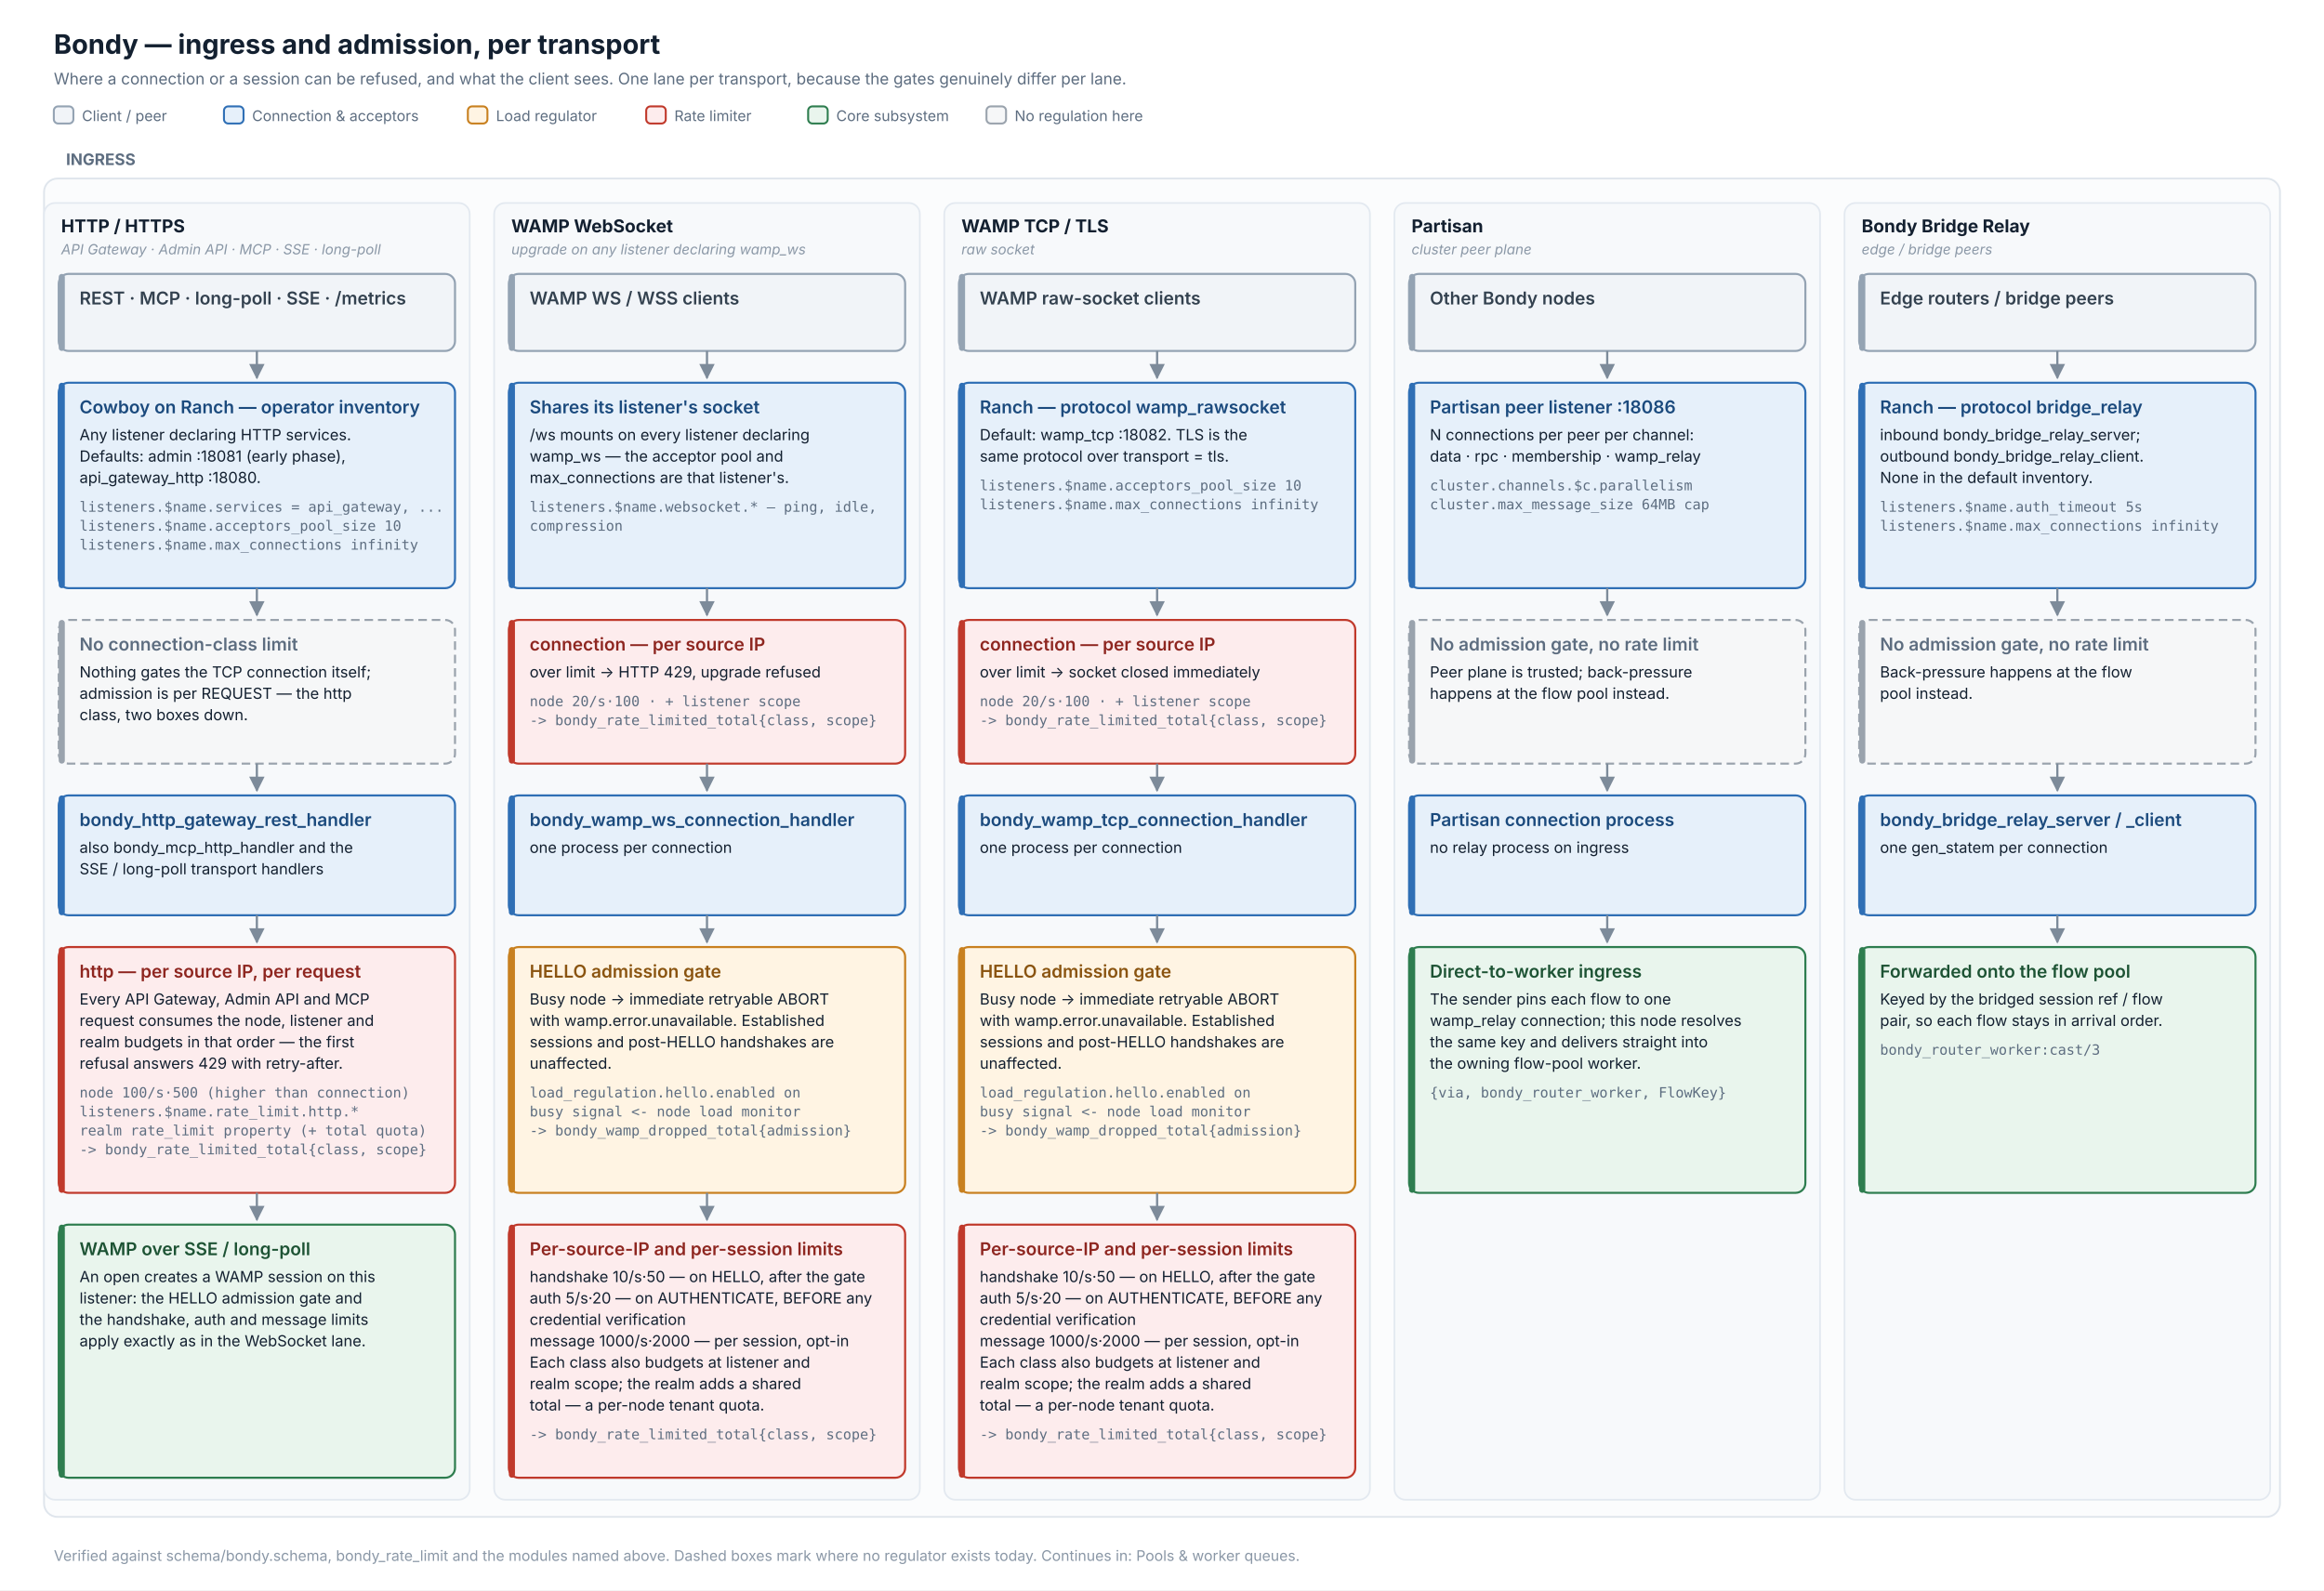
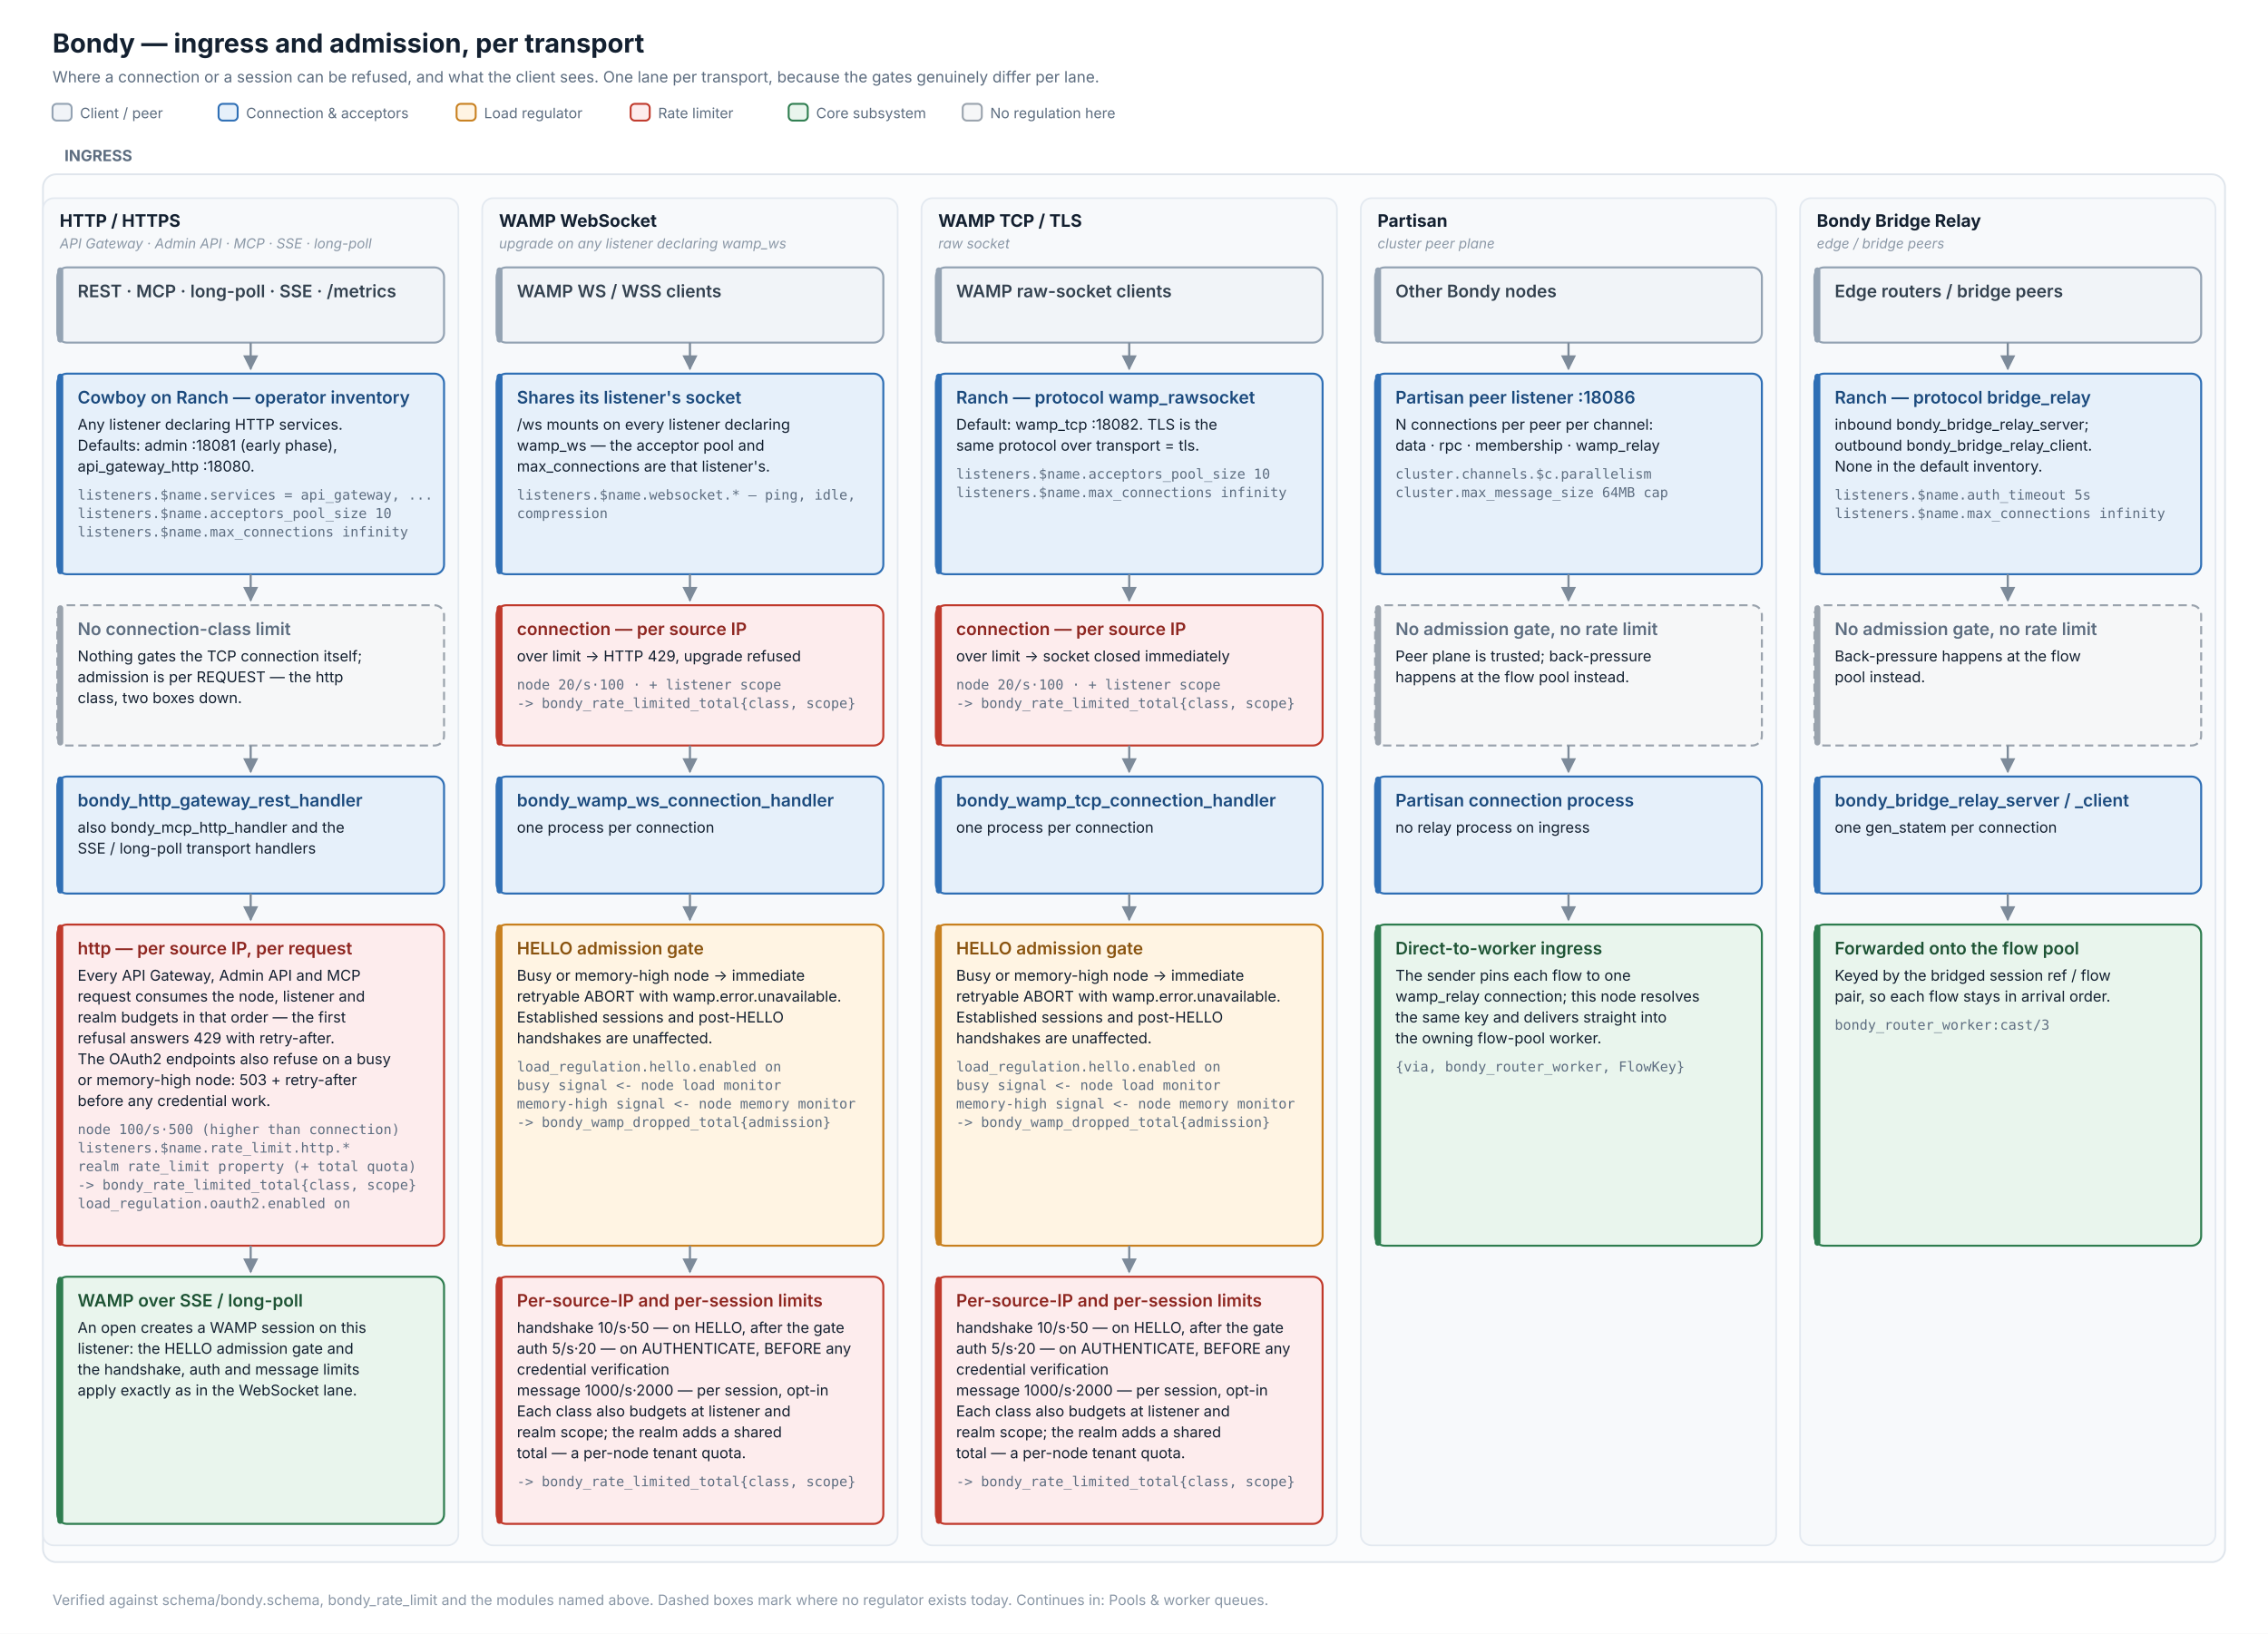
- <svg xmlns="http://www.w3.org/2000/svg" width="1900" height="1300.5" viewBox="0 0 1900 1300.5" font-family="Inter, 'Helvetica Neue', Helvetica, Arial, sans-serif">
+ <svg xmlns="http://www.w3.org/2000/svg" width="1900" height="1368.5" viewBox="0 0 1900 1368.5" font-family="Inter, 'Helvetica Neue', Helvetica, Arial, sans-serif">
  <defs>
    <marker id="arw" viewBox="0 0 10 10" refX="9" refY="5" markerWidth="7" markerHeight="7" orient="auto-start-reverse">
      <path d="M 0 0 L 10 5 L 0 10 z" fill="#7d8b9a" />
    </marker>
  </defs>
-   <rect width="1900" height="1300.5" fill="#ffffff" />
+   <rect width="1900" height="1368.5" fill="#ffffff" />
  <text x="44" y="44" font-family="Inter, 'Helvetica Neue', Helvetica, Arial, sans-serif" font-size="22" font-weight="700" fill="#132030" text-anchor="start">Bondy — ingress and admission, per transport</text>
  <text x="44" y="69" font-family="Inter, 'Helvetica Neue', Helvetica, Arial, sans-serif" font-size="13" font-weight="400" fill="#5d6d80" text-anchor="start">Where a connection or a session can be refused, and what the client sees. One lane per transport, because the gates genuinely differ per lane.</text>
  <rect x="44" y="87" width="16" height="14" rx="3.5" fill="#f1f4f8" stroke="#94a3b3" stroke-width="1.6" />
  <text x="67" y="99" font-family="Inter, 'Helvetica Neue', Helvetica, Arial, sans-serif" font-size="12" font-weight="400" fill="#5d6d80" text-anchor="start">Client / peer</text>
  <rect x="183.1" y="87" width="16" height="14" rx="3.5" fill="#e6f0fa" stroke="#2f6fb5" stroke-width="1.6" />
  <text x="206.1" y="99" font-family="Inter, 'Helvetica Neue', Helvetica, Arial, sans-serif" font-size="12" font-weight="400" fill="#5d6d80" text-anchor="start">Connection &amp; acceptors</text>
  <rect x="382.5" y="87" width="16" height="14" rx="3.5" fill="#fff4e3" stroke="#c8801f" stroke-width="1.6" />
  <text x="405.5" y="99" font-family="Inter, 'Helvetica Neue', Helvetica, Arial, sans-serif" font-size="12" font-weight="400" fill="#5d6d80" text-anchor="start">Load regulator</text>
  <rect x="528.3" y="87" width="16" height="14" rx="3.5" fill="#fdeced" stroke="#c0392b" stroke-width="1.6" />
  <text x="551.3" y="99" font-family="Inter, 'Helvetica Neue', Helvetica, Arial, sans-serif" font-size="12" font-weight="400" fill="#5d6d80" text-anchor="start">Rate limiter</text>
  <rect x="660.7" y="87" width="16" height="14" rx="3.5" fill="#e9f5ed" stroke="#2e7d4f" stroke-width="1.6" />
  <text x="683.7" y="99" font-family="Inter, 'Helvetica Neue', Helvetica, Arial, sans-serif" font-size="12" font-weight="400" fill="#5d6d80" text-anchor="start">Core subsystem</text>
  <rect x="806.5" y="87" width="16" height="14" rx="3.5" fill="#f6f7f8" stroke="#9aa3ad" stroke-width="1.6" />
  <text x="829.5" y="99" font-family="Inter, 'Helvetica Neue', Helvetica, Arial, sans-serif" font-size="12" font-weight="400" fill="#5d6d80" text-anchor="start">No regulation here</text>
-   <rect x="36" y="146" width="1828" height="1094.5" rx="11" fill="#fbfcfd" stroke="#dfe5ec" stroke-width="1.5" />
+   <rect x="36" y="146" width="1828" height="1162.5" rx="11" fill="#fbfcfd" stroke="#dfe5ec" stroke-width="1.5" />
  <text x="54" y="135" font-family="Inter, 'Helvetica Neue', Helvetica, Arial, sans-serif" font-size="13" font-weight="700" fill="#5d6d80" text-anchor="start">INGRESS</text>
-   <rect x="36" y="166" width="348" height="1060.5" rx="9" fill="#f7f9fb" stroke="#e3e9f0" stroke-width="1.4" />
+   <rect x="36" y="166" width="348" height="1128.5" rx="9" fill="#f7f9fb" stroke="#e3e9f0" stroke-width="1.4" />
  <text x="50" y="190" font-family="Inter, 'Helvetica Neue', Helvetica, Arial, sans-serif" font-size="14.5" font-weight="700" fill="#132030" text-anchor="start">HTTP / HTTPS</text>
  <text x="50" y="208" font-family="Inter, 'Helvetica Neue', Helvetica, Arial, sans-serif" font-size="11.5" font-weight="400" fill="#8a97a6" text-anchor="start" font-style="italic">API Gateway · Admin API · MCP · SSE · long-poll</text>
-   <rect x="404" y="166" width="348" height="1060.5" rx="9" fill="#f7f9fb" stroke="#e3e9f0" stroke-width="1.4" />
+   <rect x="404" y="166" width="348" height="1128.5" rx="9" fill="#f7f9fb" stroke="#e3e9f0" stroke-width="1.4" />
  <text x="418" y="190" font-family="Inter, 'Helvetica Neue', Helvetica, Arial, sans-serif" font-size="14.5" font-weight="700" fill="#132030" text-anchor="start">WAMP WebSocket</text>
  <text x="418" y="208" font-family="Inter, 'Helvetica Neue', Helvetica, Arial, sans-serif" font-size="11.5" font-weight="400" fill="#8a97a6" text-anchor="start" font-style="italic">upgrade on any listener declaring wamp_ws</text>
-   <rect x="772" y="166" width="348" height="1060.5" rx="9" fill="#f7f9fb" stroke="#e3e9f0" stroke-width="1.4" />
+   <rect x="772" y="166" width="348" height="1128.5" rx="9" fill="#f7f9fb" stroke="#e3e9f0" stroke-width="1.4" />
  <text x="786" y="190" font-family="Inter, 'Helvetica Neue', Helvetica, Arial, sans-serif" font-size="14.5" font-weight="700" fill="#132030" text-anchor="start">WAMP TCP / TLS</text>
  <text x="786" y="208" font-family="Inter, 'Helvetica Neue', Helvetica, Arial, sans-serif" font-size="11.5" font-weight="400" fill="#8a97a6" text-anchor="start" font-style="italic">raw socket</text>
-   <rect x="1140" y="166" width="348" height="1060.5" rx="9" fill="#f7f9fb" stroke="#e3e9f0" stroke-width="1.4" />
+   <rect x="1140" y="166" width="348" height="1128.5" rx="9" fill="#f7f9fb" stroke="#e3e9f0" stroke-width="1.4" />
  <text x="1154" y="190" font-family="Inter, 'Helvetica Neue', Helvetica, Arial, sans-serif" font-size="14.5" font-weight="700" fill="#132030" text-anchor="start">Partisan</text>
  <text x="1154" y="208" font-family="Inter, 'Helvetica Neue', Helvetica, Arial, sans-serif" font-size="11.5" font-weight="400" fill="#8a97a6" text-anchor="start" font-style="italic">cluster peer plane</text>
-   <rect x="1508" y="166" width="348" height="1060.5" rx="9" fill="#f7f9fb" stroke="#e3e9f0" stroke-width="1.4" />
+   <rect x="1508" y="166" width="348" height="1128.5" rx="9" fill="#f7f9fb" stroke="#e3e9f0" stroke-width="1.4" />
  <text x="1522" y="190" font-family="Inter, 'Helvetica Neue', Helvetica, Arial, sans-serif" font-size="14.5" font-weight="700" fill="#132030" text-anchor="start">Bondy Bridge Relay</text>
  <text x="1522" y="208" font-family="Inter, 'Helvetica Neue', Helvetica, Arial, sans-serif" font-size="11.5" font-weight="400" fill="#8a97a6" text-anchor="start" font-style="italic">edge / bridge peers</text>
  <rect x="48" y="224" width="324" height="63" rx="8" fill="#f1f4f8" stroke="#94a3b3" stroke-width="1.7" />
  <rect x="48" y="224" width="5" height="63" rx="2.5" fill="#94a3b3" />
  <text x="65" y="249" font-family="Inter, 'Helvetica Neue', Helvetica, Arial, sans-serif" font-size="14.5" font-weight="600" fill="#33414f">REST · MCP · long-poll · SSE · /metrics</text>
  <rect x="416" y="224" width="324" height="63" rx="8" fill="#f1f4f8" stroke="#94a3b3" stroke-width="1.7" />
  <rect x="416" y="224" width="5" height="63" rx="2.5" fill="#94a3b3" />
  <text x="433" y="249" font-family="Inter, 'Helvetica Neue', Helvetica, Arial, sans-serif" font-size="14.5" font-weight="600" fill="#33414f">WAMP WS / WSS clients</text>
  <rect x="784" y="224" width="324" height="63" rx="8" fill="#f1f4f8" stroke="#94a3b3" stroke-width="1.7" />
  <rect x="784" y="224" width="5" height="63" rx="2.5" fill="#94a3b3" />
  <text x="801" y="249" font-family="Inter, 'Helvetica Neue', Helvetica, Arial, sans-serif" font-size="14.5" font-weight="600" fill="#33414f">WAMP raw-socket clients</text>
  <rect x="1152" y="224" width="324" height="63" rx="8" fill="#f1f4f8" stroke="#94a3b3" stroke-width="1.7" />
  <rect x="1152" y="224" width="5" height="63" rx="2.5" fill="#94a3b3" />
  <text x="1169" y="249" font-family="Inter, 'Helvetica Neue', Helvetica, Arial, sans-serif" font-size="14.5" font-weight="600" fill="#33414f">Other Bondy nodes</text>
  <rect x="1520" y="224" width="324" height="63" rx="8" fill="#f1f4f8" stroke="#94a3b3" stroke-width="1.7" />
  <rect x="1520" y="224" width="5" height="63" rx="2.5" fill="#94a3b3" />
  <text x="1537" y="249" font-family="Inter, 'Helvetica Neue', Helvetica, Arial, sans-serif" font-size="14.5" font-weight="600" fill="#33414f">Edge routers / bridge peers</text>
  <rect x="48" y="313" width="324" height="168.0" rx="8" fill="#e6f0fa" stroke="#2f6fb5" stroke-width="1.7" />
  <rect x="48" y="313" width="5" height="168.0" rx="2.5" fill="#2f6fb5" />
  <text x="65" y="338" font-family="Inter, 'Helvetica Neue', Helvetica, Arial, sans-serif" font-size="14.5" font-weight="600" fill="#1b4a7d">Cowboy on Ranch — operator inventory</text>
  <text x="65" y="360" font-family="Inter, 'Helvetica Neue', Helvetica, Arial, sans-serif" font-size="12.5" fill="#132030">Any listener declaring HTTP services.</text>
  <text x="65" y="377.5" font-family="Inter, 'Helvetica Neue', Helvetica, Arial, sans-serif" font-size="12.5" fill="#132030">Defaults: admin :18081 (early phase),</text>
  <text x="65" y="395.0" font-family="Inter, 'Helvetica Neue', Helvetica, Arial, sans-serif" font-size="12.5" fill="#132030">api_gateway_http :18080.</text>
  <text x="65" y="418.5" font-family="'SF Mono', 'JetBrains Mono', Menlo, Consolas, monospace" font-size="11.5" fill="#5d6d80">listeners.$name.services = api_gateway, ...</text>
  <text x="65" y="434.0" font-family="'SF Mono', 'JetBrains Mono', Menlo, Consolas, monospace" font-size="11.5" fill="#5d6d80">listeners.$name.acceptors_pool_size 10</text>
  <text x="65" y="449.5" font-family="'SF Mono', 'JetBrains Mono', Menlo, Consolas, monospace" font-size="11.5" fill="#5d6d80">listeners.$name.max_connections infinity</text>
  <line x1="210.0" y1="287" x2="210.0" y2="309" stroke="#7d8b9a" stroke-width="1.8" marker-end="url(#arw)" />
  <rect x="416" y="313" width="324" height="168.0" rx="8" fill="#e6f0fa" stroke="#2f6fb5" stroke-width="1.7" />
  <rect x="416" y="313" width="5" height="168.0" rx="2.5" fill="#2f6fb5" />
  <text x="433" y="338" font-family="Inter, 'Helvetica Neue', Helvetica, Arial, sans-serif" font-size="14.5" font-weight="600" fill="#1b4a7d">Shares its listener's socket</text>
  <text x="433" y="360" font-family="Inter, 'Helvetica Neue', Helvetica, Arial, sans-serif" font-size="12.5" fill="#132030">/ws mounts on every listener declaring</text>
  <text x="433" y="377.5" font-family="Inter, 'Helvetica Neue', Helvetica, Arial, sans-serif" font-size="12.5" fill="#132030">wamp_ws — the acceptor pool and</text>
  <text x="433" y="395.0" font-family="Inter, 'Helvetica Neue', Helvetica, Arial, sans-serif" font-size="12.5" fill="#132030">max_connections are that listener's.</text>
  <text x="433" y="418.5" font-family="'SF Mono', 'JetBrains Mono', Menlo, Consolas, monospace" font-size="11.5" fill="#5d6d80">listeners.$name.websocket.* — ping, idle,</text>
  <text x="433" y="434.0" font-family="'SF Mono', 'JetBrains Mono', Menlo, Consolas, monospace" font-size="11.5" fill="#5d6d80">  compression</text>
  <line x1="578.0" y1="287" x2="578.0" y2="309" stroke="#7d8b9a" stroke-width="1.8" marker-end="url(#arw)" />
  <rect x="784" y="313" width="324" height="168.0" rx="8" fill="#e6f0fa" stroke="#2f6fb5" stroke-width="1.7" />
  <rect x="784" y="313" width="5" height="168.0" rx="2.5" fill="#2f6fb5" />
  <text x="801" y="338" font-family="Inter, 'Helvetica Neue', Helvetica, Arial, sans-serif" font-size="14.5" font-weight="600" fill="#1b4a7d">Ranch — protocol wamp_rawsocket</text>
  <text x="801" y="360" font-family="Inter, 'Helvetica Neue', Helvetica, Arial, sans-serif" font-size="12.5" fill="#132030">Default: wamp_tcp :18082. TLS is the</text>
  <text x="801" y="377.5" font-family="Inter, 'Helvetica Neue', Helvetica, Arial, sans-serif" font-size="12.5" fill="#132030">same protocol over transport = tls.</text>
  <text x="801" y="401.0" font-family="'SF Mono', 'JetBrains Mono', Menlo, Consolas, monospace" font-size="11.5" fill="#5d6d80">listeners.$name.acceptors_pool_size 10</text>
  <text x="801" y="416.5" font-family="'SF Mono', 'JetBrains Mono', Menlo, Consolas, monospace" font-size="11.5" fill="#5d6d80">listeners.$name.max_connections infinity</text>
  <line x1="946.0" y1="287" x2="946.0" y2="309" stroke="#7d8b9a" stroke-width="1.8" marker-end="url(#arw)" />
  <rect x="1152" y="313" width="324" height="168.0" rx="8" fill="#e6f0fa" stroke="#2f6fb5" stroke-width="1.7" />
  <rect x="1152" y="313" width="5" height="168.0" rx="2.5" fill="#2f6fb5" />
  <text x="1169" y="338" font-family="Inter, 'Helvetica Neue', Helvetica, Arial, sans-serif" font-size="14.5" font-weight="600" fill="#1b4a7d">Partisan peer listener :18086</text>
  <text x="1169" y="360" font-family="Inter, 'Helvetica Neue', Helvetica, Arial, sans-serif" font-size="12.5" fill="#132030">N connections per peer per channel:</text>
  <text x="1169" y="377.5" font-family="Inter, 'Helvetica Neue', Helvetica, Arial, sans-serif" font-size="12.5" fill="#132030">data · rpc · membership · wamp_relay</text>
  <text x="1169" y="401.0" font-family="'SF Mono', 'JetBrains Mono', Menlo, Consolas, monospace" font-size="11.5" fill="#5d6d80">cluster.channels.$c.parallelism</text>
  <text x="1169" y="416.5" font-family="'SF Mono', 'JetBrains Mono', Menlo, Consolas, monospace" font-size="11.5" fill="#5d6d80">cluster.max_message_size 64MB cap</text>
  <line x1="1314.0" y1="287" x2="1314.0" y2="309" stroke="#7d8b9a" stroke-width="1.8" marker-end="url(#arw)" />
  <rect x="1520" y="313" width="324" height="168.0" rx="8" fill="#e6f0fa" stroke="#2f6fb5" stroke-width="1.7" />
  <rect x="1520" y="313" width="5" height="168.0" rx="2.5" fill="#2f6fb5" />
  <text x="1537" y="338" font-family="Inter, 'Helvetica Neue', Helvetica, Arial, sans-serif" font-size="14.5" font-weight="600" fill="#1b4a7d">Ranch — protocol bridge_relay</text>
  <text x="1537" y="360" font-family="Inter, 'Helvetica Neue', Helvetica, Arial, sans-serif" font-size="12.5" fill="#132030">inbound bondy_bridge_relay_server;</text>
  <text x="1537" y="377.5" font-family="Inter, 'Helvetica Neue', Helvetica, Arial, sans-serif" font-size="12.5" fill="#132030">outbound bondy_bridge_relay_client.</text>
  <text x="1537" y="395.0" font-family="Inter, 'Helvetica Neue', Helvetica, Arial, sans-serif" font-size="12.5" fill="#132030">None in the default inventory.</text>
  <text x="1537" y="418.5" font-family="'SF Mono', 'JetBrains Mono', Menlo, Consolas, monospace" font-size="11.5" fill="#5d6d80">listeners.$name.auth_timeout 5s</text>
  <text x="1537" y="434.0" font-family="'SF Mono', 'JetBrains Mono', Menlo, Consolas, monospace" font-size="11.5" fill="#5d6d80">listeners.$name.max_connections infinity</text>
  <line x1="1682.0" y1="287" x2="1682.0" y2="309" stroke="#7d8b9a" stroke-width="1.8" marker-end="url(#arw)" />
  <rect x="48" y="507.0" width="324" height="117.5" rx="8" fill="#f6f7f8" stroke="#9aa3ad" stroke-width="1.7" stroke-dasharray="7 4" />
  <rect x="48" y="507.0" width="5" height="117.5" rx="2.5" fill="#9aa3ad" />
  <text x="65" y="532.0" font-family="Inter, 'Helvetica Neue', Helvetica, Arial, sans-serif" font-size="14.5" font-weight="600" fill="#5d6d80">No connection-class limit</text>
  <text x="65" y="554.0" font-family="Inter, 'Helvetica Neue', Helvetica, Arial, sans-serif" font-size="12.5" fill="#132030">Nothing gates the TCP connection itself;</text>
  <text x="65" y="571.5" font-family="Inter, 'Helvetica Neue', Helvetica, Arial, sans-serif" font-size="12.5" fill="#132030">admission is per REQUEST — the http</text>
  <text x="65" y="589.0" font-family="Inter, 'Helvetica Neue', Helvetica, Arial, sans-serif" font-size="12.5" fill="#132030">class, two boxes down.</text>
  <line x1="210.0" y1="481.0" x2="210.0" y2="503.0" stroke="#7d8b9a" stroke-width="1.8" marker-end="url(#arw)" />
  <rect x="416" y="507.0" width="324" height="117.5" rx="8" fill="#fdeced" stroke="#c0392b" stroke-width="1.7" />
  <rect x="416" y="507.0" width="5" height="117.5" rx="2.5" fill="#c0392b" />
  <text x="433" y="532.0" font-family="Inter, 'Helvetica Neue', Helvetica, Arial, sans-serif" font-size="14.5" font-weight="600" fill="#8e2620">connection — per source IP</text>
  <text x="433" y="554.0" font-family="Inter, 'Helvetica Neue', Helvetica, Arial, sans-serif" font-size="12.5" fill="#132030">over limit → HTTP 429, upgrade refused</text>
  <text x="433" y="577.5" font-family="'SF Mono', 'JetBrains Mono', Menlo, Consolas, monospace" font-size="11.5" fill="#5d6d80">node 20/s·100 · + listener scope</text>
  <text x="433" y="593.0" font-family="'SF Mono', 'JetBrains Mono', Menlo, Consolas, monospace" font-size="11.5" fill="#5d6d80">-&gt; bondy_rate_limited_total{class, scope}</text>
  <line x1="578.0" y1="481.0" x2="578.0" y2="503.0" stroke="#7d8b9a" stroke-width="1.8" marker-end="url(#arw)" />
  <rect x="784" y="507.0" width="324" height="117.5" rx="8" fill="#fdeced" stroke="#c0392b" stroke-width="1.7" />
  <rect x="784" y="507.0" width="5" height="117.5" rx="2.5" fill="#c0392b" />
  <text x="801" y="532.0" font-family="Inter, 'Helvetica Neue', Helvetica, Arial, sans-serif" font-size="14.5" font-weight="600" fill="#8e2620">connection — per source IP</text>
  <text x="801" y="554.0" font-family="Inter, 'Helvetica Neue', Helvetica, Arial, sans-serif" font-size="12.5" fill="#132030">over limit → socket closed immediately</text>
  <text x="801" y="577.5" font-family="'SF Mono', 'JetBrains Mono', Menlo, Consolas, monospace" font-size="11.5" fill="#5d6d80">node 20/s·100 · + listener scope</text>
  <text x="801" y="593.0" font-family="'SF Mono', 'JetBrains Mono', Menlo, Consolas, monospace" font-size="11.5" fill="#5d6d80">-&gt; bondy_rate_limited_total{class, scope}</text>
  <line x1="946.0" y1="481.0" x2="946.0" y2="503.0" stroke="#7d8b9a" stroke-width="1.8" marker-end="url(#arw)" />
  <rect x="1152" y="507.0" width="324" height="117.5" rx="8" fill="#f6f7f8" stroke="#9aa3ad" stroke-width="1.7" stroke-dasharray="7 4" />
  <rect x="1152" y="507.0" width="5" height="117.5" rx="2.5" fill="#9aa3ad" />
  <text x="1169" y="532.0" font-family="Inter, 'Helvetica Neue', Helvetica, Arial, sans-serif" font-size="14.5" font-weight="600" fill="#5d6d80">No admission gate, no rate limit</text>
  <text x="1169" y="554.0" font-family="Inter, 'Helvetica Neue', Helvetica, Arial, sans-serif" font-size="12.5" fill="#132030">Peer plane is trusted; back-pressure</text>
  <text x="1169" y="571.5" font-family="Inter, 'Helvetica Neue', Helvetica, Arial, sans-serif" font-size="12.5" fill="#132030">happens at the flow pool instead.</text>
  <line x1="1314.0" y1="481.0" x2="1314.0" y2="503.0" stroke="#7d8b9a" stroke-width="1.8" marker-end="url(#arw)" />
  <rect x="1520" y="507.0" width="324" height="117.5" rx="8" fill="#f6f7f8" stroke="#9aa3ad" stroke-width="1.7" stroke-dasharray="7 4" />
  <rect x="1520" y="507.0" width="5" height="117.5" rx="2.5" fill="#9aa3ad" />
  <text x="1537" y="532.0" font-family="Inter, 'Helvetica Neue', Helvetica, Arial, sans-serif" font-size="14.5" font-weight="600" fill="#5d6d80">No admission gate, no rate limit</text>
  <text x="1537" y="554.0" font-family="Inter, 'Helvetica Neue', Helvetica, Arial, sans-serif" font-size="12.5" fill="#132030">Back-pressure happens at the flow</text>
  <text x="1537" y="571.5" font-family="Inter, 'Helvetica Neue', Helvetica, Arial, sans-serif" font-size="12.5" fill="#132030">pool instead.</text>
  <line x1="1682.0" y1="481.0" x2="1682.0" y2="503.0" stroke="#7d8b9a" stroke-width="1.8" marker-end="url(#arw)" />
  <rect x="48" y="650.5" width="324" height="98.0" rx="8" fill="#e6f0fa" stroke="#2f6fb5" stroke-width="1.7" />
  <rect x="48" y="650.5" width="5" height="98.0" rx="2.5" fill="#2f6fb5" />
  <text x="65" y="675.5" font-family="Inter, 'Helvetica Neue', Helvetica, Arial, sans-serif" font-size="14.5" font-weight="600" fill="#1b4a7d">bondy_http_gateway_rest_handler</text>
  <text x="65" y="697.5" font-family="Inter, 'Helvetica Neue', Helvetica, Arial, sans-serif" font-size="12.5" fill="#132030">also bondy_mcp_http_handler and the</text>
  <text x="65" y="715.0" font-family="Inter, 'Helvetica Neue', Helvetica, Arial, sans-serif" font-size="12.5" fill="#132030">SSE / long-poll transport handlers</text>
  <line x1="210.0" y1="624.5" x2="210.0" y2="646.5" stroke="#7d8b9a" stroke-width="1.8" marker-end="url(#arw)" />
  <rect x="416" y="650.5" width="324" height="98.0" rx="8" fill="#e6f0fa" stroke="#2f6fb5" stroke-width="1.7" />
  <rect x="416" y="650.5" width="5" height="98.0" rx="2.5" fill="#2f6fb5" />
  <text x="433" y="675.5" font-family="Inter, 'Helvetica Neue', Helvetica, Arial, sans-serif" font-size="14.5" font-weight="600" fill="#1b4a7d">bondy_wamp_ws_connection_handler</text>
  <text x="433" y="697.5" font-family="Inter, 'Helvetica Neue', Helvetica, Arial, sans-serif" font-size="12.5" fill="#132030">one process per connection</text>
  <line x1="578.0" y1="624.5" x2="578.0" y2="646.5" stroke="#7d8b9a" stroke-width="1.8" marker-end="url(#arw)" />
  <rect x="784" y="650.5" width="324" height="98.0" rx="8" fill="#e6f0fa" stroke="#2f6fb5" stroke-width="1.7" />
  <rect x="784" y="650.5" width="5" height="98.0" rx="2.5" fill="#2f6fb5" />
  <text x="801" y="675.5" font-family="Inter, 'Helvetica Neue', Helvetica, Arial, sans-serif" font-size="14.5" font-weight="600" fill="#1b4a7d">bondy_wamp_tcp_connection_handler</text>
  <text x="801" y="697.5" font-family="Inter, 'Helvetica Neue', Helvetica, Arial, sans-serif" font-size="12.5" fill="#132030">one process per connection</text>
  <line x1="946.0" y1="624.5" x2="946.0" y2="646.5" stroke="#7d8b9a" stroke-width="1.8" marker-end="url(#arw)" />
  <rect x="1152" y="650.5" width="324" height="98.0" rx="8" fill="#e6f0fa" stroke="#2f6fb5" stroke-width="1.7" />
  <rect x="1152" y="650.5" width="5" height="98.0" rx="2.5" fill="#2f6fb5" />
  <text x="1169" y="675.5" font-family="Inter, 'Helvetica Neue', Helvetica, Arial, sans-serif" font-size="14.5" font-weight="600" fill="#1b4a7d">Partisan connection process</text>
  <text x="1169" y="697.5" font-family="Inter, 'Helvetica Neue', Helvetica, Arial, sans-serif" font-size="12.5" fill="#132030">no relay process on ingress</text>
  <line x1="1314.0" y1="624.5" x2="1314.0" y2="646.5" stroke="#7d8b9a" stroke-width="1.8" marker-end="url(#arw)" />
  <rect x="1520" y="650.5" width="324" height="98.0" rx="8" fill="#e6f0fa" stroke="#2f6fb5" stroke-width="1.7" />
  <rect x="1520" y="650.5" width="5" height="98.0" rx="2.5" fill="#2f6fb5" />
  <text x="1537" y="675.5" font-family="Inter, 'Helvetica Neue', Helvetica, Arial, sans-serif" font-size="14.5" font-weight="600" fill="#1b4a7d">bondy_bridge_relay_server / _client</text>
  <text x="1537" y="697.5" font-family="Inter, 'Helvetica Neue', Helvetica, Arial, sans-serif" font-size="12.5" fill="#132030">one gen_statem per connection</text>
  <line x1="1682.0" y1="624.5" x2="1682.0" y2="646.5" stroke="#7d8b9a" stroke-width="1.8" marker-end="url(#arw)" />
-   <rect x="48" y="774.5" width="324" height="201.0" rx="8" fill="#fdeced" stroke="#c0392b" stroke-width="1.7" />
-   <rect x="48" y="774.5" width="5" height="201.0" rx="2.5" fill="#c0392b" />
+   <rect x="48" y="774.5" width="324" height="269.0" rx="8" fill="#fdeced" stroke="#c0392b" stroke-width="1.7" />
+   <rect x="48" y="774.5" width="5" height="269.0" rx="2.5" fill="#c0392b" />
  <text x="65" y="799.5" font-family="Inter, 'Helvetica Neue', Helvetica, Arial, sans-serif" font-size="14.5" font-weight="600" fill="#8e2620">http — per source IP, per request</text>
  <text x="65" y="821.5" font-family="Inter, 'Helvetica Neue', Helvetica, Arial, sans-serif" font-size="12.5" fill="#132030">Every API Gateway, Admin API and MCP</text>
  <text x="65" y="839.0" font-family="Inter, 'Helvetica Neue', Helvetica, Arial, sans-serif" font-size="12.5" fill="#132030">request consumes the node, listener and</text>
  <text x="65" y="856.5" font-family="Inter, 'Helvetica Neue', Helvetica, Arial, sans-serif" font-size="12.5" fill="#132030">realm budgets in that order — the first</text>
  <text x="65" y="874.0" font-family="Inter, 'Helvetica Neue', Helvetica, Arial, sans-serif" font-size="12.5" fill="#132030">refusal answers 429 with retry-after.</text>
-   <text x="65" y="897.5" font-family="'SF Mono', 'JetBrains Mono', Menlo, Consolas, monospace" font-size="11.5" fill="#5d6d80">node 100/s·500 (higher than connection)</text>
-   <text x="65" y="913.0" font-family="'SF Mono', 'JetBrains Mono', Menlo, Consolas, monospace" font-size="11.5" fill="#5d6d80">listeners.$name.rate_limit.http.*</text>
-   <text x="65" y="928.5" font-family="'SF Mono', 'JetBrains Mono', Menlo, Consolas, monospace" font-size="11.5" fill="#5d6d80">realm rate_limit property (+ total quota)</text>
-   <text x="65" y="944.0" font-family="'SF Mono', 'JetBrains Mono', Menlo, Consolas, monospace" font-size="11.5" fill="#5d6d80">-&gt; bondy_rate_limited_total{class, scope}</text>
+   <text x="65" y="891.5" font-family="Inter, 'Helvetica Neue', Helvetica, Arial, sans-serif" font-size="12.5" fill="#132030">The OAuth2 endpoints also refuse on a busy</text>
+   <text x="65" y="909.0" font-family="Inter, 'Helvetica Neue', Helvetica, Arial, sans-serif" font-size="12.5" fill="#132030">or memory-high node: 503 + retry-after</text>
+   <text x="65" y="926.5" font-family="Inter, 'Helvetica Neue', Helvetica, Arial, sans-serif" font-size="12.5" fill="#132030">before any credential work.</text>
+   <text x="65" y="950.0" font-family="'SF Mono', 'JetBrains Mono', Menlo, Consolas, monospace" font-size="11.5" fill="#5d6d80">node 100/s·500 (higher than connection)</text>
+   <text x="65" y="965.5" font-family="'SF Mono', 'JetBrains Mono', Menlo, Consolas, monospace" font-size="11.5" fill="#5d6d80">listeners.$name.rate_limit.http.*</text>
+   <text x="65" y="981.0" font-family="'SF Mono', 'JetBrains Mono', Menlo, Consolas, monospace" font-size="11.5" fill="#5d6d80">realm rate_limit property (+ total quota)</text>
+   <text x="65" y="996.5" font-family="'SF Mono', 'JetBrains Mono', Menlo, Consolas, monospace" font-size="11.5" fill="#5d6d80">-&gt; bondy_rate_limited_total{class, scope}</text>
+   <text x="65" y="1012.0" font-family="'SF Mono', 'JetBrains Mono', Menlo, Consolas, monospace" font-size="11.5" fill="#5d6d80">load_regulation.oauth2.enabled  on</text>
  <line x1="210.0" y1="748.5" x2="210.0" y2="770.5" stroke="#7d8b9a" stroke-width="1.8" marker-end="url(#arw)" />
-   <rect x="416" y="774.5" width="324" height="201.0" rx="8" fill="#fff4e3" stroke="#c8801f" stroke-width="1.7" />
-   <rect x="416" y="774.5" width="5" height="201.0" rx="2.5" fill="#c8801f" />
+   <rect x="416" y="774.5" width="324" height="269.0" rx="8" fill="#fff4e3" stroke="#c8801f" stroke-width="1.7" />
+   <rect x="416" y="774.5" width="5" height="269.0" rx="2.5" fill="#c8801f" />
  <text x="433" y="799.5" font-family="Inter, 'Helvetica Neue', Helvetica, Arial, sans-serif" font-size="14.5" font-weight="600" fill="#8a5410">HELLO admission gate</text>
-   <text x="433" y="821.5" font-family="Inter, 'Helvetica Neue', Helvetica, Arial, sans-serif" font-size="12.5" fill="#132030">Busy node → immediate retryable ABORT</text>
-   <text x="433" y="839.0" font-family="Inter, 'Helvetica Neue', Helvetica, Arial, sans-serif" font-size="12.5" fill="#132030">with wamp.error.unavailable. Established</text>
-   <text x="433" y="856.5" font-family="Inter, 'Helvetica Neue', Helvetica, Arial, sans-serif" font-size="12.5" fill="#132030">sessions and post-HELLO handshakes are</text>
-   <text x="433" y="874.0" font-family="Inter, 'Helvetica Neue', Helvetica, Arial, sans-serif" font-size="12.5" fill="#132030">unaffected.</text>
+   <text x="433" y="821.5" font-family="Inter, 'Helvetica Neue', Helvetica, Arial, sans-serif" font-size="12.5" fill="#132030">Busy or memory-high node → immediate</text>
+   <text x="433" y="839.0" font-family="Inter, 'Helvetica Neue', Helvetica, Arial, sans-serif" font-size="12.5" fill="#132030">retryable ABORT with wamp.error.unavailable.</text>
+   <text x="433" y="856.5" font-family="Inter, 'Helvetica Neue', Helvetica, Arial, sans-serif" font-size="12.5" fill="#132030">Established sessions and post-HELLO</text>
+   <text x="433" y="874.0" font-family="Inter, 'Helvetica Neue', Helvetica, Arial, sans-serif" font-size="12.5" fill="#132030">handshakes are unaffected.</text>
  <text x="433" y="897.5" font-family="'SF Mono', 'JetBrains Mono', Menlo, Consolas, monospace" font-size="11.5" fill="#5d6d80">load_regulation.hello.enabled  on</text>
  <text x="433" y="913.0" font-family="'SF Mono', 'JetBrains Mono', Menlo, Consolas, monospace" font-size="11.5" fill="#5d6d80">busy signal &lt;- node load monitor</text>
-   <text x="433" y="928.5" font-family="'SF Mono', 'JetBrains Mono', Menlo, Consolas, monospace" font-size="11.5" fill="#5d6d80">-&gt; bondy_wamp_dropped_total{admission}</text>
+   <text x="433" y="928.5" font-family="'SF Mono', 'JetBrains Mono', Menlo, Consolas, monospace" font-size="11.5" fill="#5d6d80">memory-high signal &lt;- node memory monitor</text>
+   <text x="433" y="944.0" font-family="'SF Mono', 'JetBrains Mono', Menlo, Consolas, monospace" font-size="11.5" fill="#5d6d80">-&gt; bondy_wamp_dropped_total{admission}</text>
  <line x1="578.0" y1="748.5" x2="578.0" y2="770.5" stroke="#7d8b9a" stroke-width="1.8" marker-end="url(#arw)" />
-   <rect x="784" y="774.5" width="324" height="201.0" rx="8" fill="#fff4e3" stroke="#c8801f" stroke-width="1.7" />
-   <rect x="784" y="774.5" width="5" height="201.0" rx="2.5" fill="#c8801f" />
+   <rect x="784" y="774.5" width="324" height="269.0" rx="8" fill="#fff4e3" stroke="#c8801f" stroke-width="1.7" />
+   <rect x="784" y="774.5" width="5" height="269.0" rx="2.5" fill="#c8801f" />
  <text x="801" y="799.5" font-family="Inter, 'Helvetica Neue', Helvetica, Arial, sans-serif" font-size="14.5" font-weight="600" fill="#8a5410">HELLO admission gate</text>
-   <text x="801" y="821.5" font-family="Inter, 'Helvetica Neue', Helvetica, Arial, sans-serif" font-size="12.5" fill="#132030">Busy node → immediate retryable ABORT</text>
-   <text x="801" y="839.0" font-family="Inter, 'Helvetica Neue', Helvetica, Arial, sans-serif" font-size="12.5" fill="#132030">with wamp.error.unavailable. Established</text>
-   <text x="801" y="856.5" font-family="Inter, 'Helvetica Neue', Helvetica, Arial, sans-serif" font-size="12.5" fill="#132030">sessions and post-HELLO handshakes are</text>
-   <text x="801" y="874.0" font-family="Inter, 'Helvetica Neue', Helvetica, Arial, sans-serif" font-size="12.5" fill="#132030">unaffected.</text>
+   <text x="801" y="821.5" font-family="Inter, 'Helvetica Neue', Helvetica, Arial, sans-serif" font-size="12.5" fill="#132030">Busy or memory-high node → immediate</text>
+   <text x="801" y="839.0" font-family="Inter, 'Helvetica Neue', Helvetica, Arial, sans-serif" font-size="12.5" fill="#132030">retryable ABORT with wamp.error.unavailable.</text>
+   <text x="801" y="856.5" font-family="Inter, 'Helvetica Neue', Helvetica, Arial, sans-serif" font-size="12.5" fill="#132030">Established sessions and post-HELLO</text>
+   <text x="801" y="874.0" font-family="Inter, 'Helvetica Neue', Helvetica, Arial, sans-serif" font-size="12.5" fill="#132030">handshakes are unaffected.</text>
  <text x="801" y="897.5" font-family="'SF Mono', 'JetBrains Mono', Menlo, Consolas, monospace" font-size="11.5" fill="#5d6d80">load_regulation.hello.enabled  on</text>
  <text x="801" y="913.0" font-family="'SF Mono', 'JetBrains Mono', Menlo, Consolas, monospace" font-size="11.5" fill="#5d6d80">busy signal &lt;- node load monitor</text>
-   <text x="801" y="928.5" font-family="'SF Mono', 'JetBrains Mono', Menlo, Consolas, monospace" font-size="11.5" fill="#5d6d80">-&gt; bondy_wamp_dropped_total{admission}</text>
+   <text x="801" y="928.5" font-family="'SF Mono', 'JetBrains Mono', Menlo, Consolas, monospace" font-size="11.5" fill="#5d6d80">memory-high signal &lt;- node memory monitor</text>
+   <text x="801" y="944.0" font-family="'SF Mono', 'JetBrains Mono', Menlo, Consolas, monospace" font-size="11.5" fill="#5d6d80">-&gt; bondy_wamp_dropped_total{admission}</text>
  <line x1="946.0" y1="748.5" x2="946.0" y2="770.5" stroke="#7d8b9a" stroke-width="1.8" marker-end="url(#arw)" />
-   <rect x="1152" y="774.5" width="324" height="201.0" rx="8" fill="#e9f5ed" stroke="#2e7d4f" stroke-width="1.7" />
-   <rect x="1152" y="774.5" width="5" height="201.0" rx="2.5" fill="#2e7d4f" />
+   <rect x="1152" y="774.5" width="324" height="269.0" rx="8" fill="#e9f5ed" stroke="#2e7d4f" stroke-width="1.7" />
+   <rect x="1152" y="774.5" width="5" height="269.0" rx="2.5" fill="#2e7d4f" />
  <text x="1169" y="799.5" font-family="Inter, 'Helvetica Neue', Helvetica, Arial, sans-serif" font-size="14.5" font-weight="600" fill="#1d5334">Direct-to-worker ingress</text>
  <text x="1169" y="821.5" font-family="Inter, 'Helvetica Neue', Helvetica, Arial, sans-serif" font-size="12.5" fill="#132030">The sender pins each flow to one</text>
  <text x="1169" y="839.0" font-family="Inter, 'Helvetica Neue', Helvetica, Arial, sans-serif" font-size="12.5" fill="#132030">wamp_relay connection; this node resolves</text>
  <text x="1169" y="856.5" font-family="Inter, 'Helvetica Neue', Helvetica, Arial, sans-serif" font-size="12.5" fill="#132030">the same key and delivers straight into</text>
  <text x="1169" y="874.0" font-family="Inter, 'Helvetica Neue', Helvetica, Arial, sans-serif" font-size="12.5" fill="#132030">the owning flow-pool worker.</text>
  <text x="1169" y="897.5" font-family="'SF Mono', 'JetBrains Mono', Menlo, Consolas, monospace" font-size="11.5" fill="#5d6d80">{via, bondy_router_worker, FlowKey}</text>
  <line x1="1314.0" y1="748.5" x2="1314.0" y2="770.5" stroke="#7d8b9a" stroke-width="1.8" marker-end="url(#arw)" />
-   <rect x="1520" y="774.5" width="324" height="201.0" rx="8" fill="#e9f5ed" stroke="#2e7d4f" stroke-width="1.7" />
-   <rect x="1520" y="774.5" width="5" height="201.0" rx="2.5" fill="#2e7d4f" />
+   <rect x="1520" y="774.5" width="324" height="269.0" rx="8" fill="#e9f5ed" stroke="#2e7d4f" stroke-width="1.7" />
+   <rect x="1520" y="774.5" width="5" height="269.0" rx="2.5" fill="#2e7d4f" />
  <text x="1537" y="799.5" font-family="Inter, 'Helvetica Neue', Helvetica, Arial, sans-serif" font-size="14.5" font-weight="600" fill="#1d5334">Forwarded onto the flow pool</text>
  <text x="1537" y="821.5" font-family="Inter, 'Helvetica Neue', Helvetica, Arial, sans-serif" font-size="12.5" fill="#132030">Keyed by the bridged session ref / flow</text>
  <text x="1537" y="839.0" font-family="Inter, 'Helvetica Neue', Helvetica, Arial, sans-serif" font-size="12.5" fill="#132030">pair, so each flow stays in arrival order.</text>
  <text x="1537" y="862.5" font-family="'SF Mono', 'JetBrains Mono', Menlo, Consolas, monospace" font-size="11.5" fill="#5d6d80">bondy_router_worker:cast/3</text>
  <line x1="1682.0" y1="748.5" x2="1682.0" y2="770.5" stroke="#7d8b9a" stroke-width="1.8" marker-end="url(#arw)" />
-   <rect x="48" y="1001.5" width="324" height="207.0" rx="8" fill="#e9f5ed" stroke="#2e7d4f" stroke-width="1.7" />
-   <rect x="48" y="1001.5" width="5" height="207.0" rx="2.5" fill="#2e7d4f" />
-   <text x="65" y="1026.5" font-family="Inter, 'Helvetica Neue', Helvetica, Arial, sans-serif" font-size="14.5" font-weight="600" fill="#1d5334">WAMP over SSE / long-poll</text>
-   <text x="65" y="1048.5" font-family="Inter, 'Helvetica Neue', Helvetica, Arial, sans-serif" font-size="12.5" fill="#132030">An open creates a WAMP session on this</text>
-   <text x="65" y="1066.0" font-family="Inter, 'Helvetica Neue', Helvetica, Arial, sans-serif" font-size="12.5" fill="#132030">listener: the HELLO admission gate and</text>
-   <text x="65" y="1083.5" font-family="Inter, 'Helvetica Neue', Helvetica, Arial, sans-serif" font-size="12.5" fill="#132030">the handshake, auth and message limits</text>
-   <text x="65" y="1101.0" font-family="Inter, 'Helvetica Neue', Helvetica, Arial, sans-serif" font-size="12.5" fill="#132030">apply exactly as in the WebSocket lane.</text>
-   <line x1="210.0" y1="975.5" x2="210.0" y2="997.5" stroke="#7d8b9a" stroke-width="1.8" marker-end="url(#arw)" />
-   <rect x="416" y="1001.5" width="324" height="207.0" rx="8" fill="#fdeced" stroke="#c0392b" stroke-width="1.7" />
-   <rect x="416" y="1001.5" width="5" height="207.0" rx="2.5" fill="#c0392b" />
-   <text x="433" y="1026.5" font-family="Inter, 'Helvetica Neue', Helvetica, Arial, sans-serif" font-size="14.5" font-weight="600" fill="#8e2620">Per-source-IP and per-session limits</text>
-   <text x="433" y="1048.5" font-family="Inter, 'Helvetica Neue', Helvetica, Arial, sans-serif" font-size="12.5" fill="#132030">handshake 10/s·50 — on HELLO, after the gate</text>
-   <text x="433" y="1066.0" font-family="Inter, 'Helvetica Neue', Helvetica, Arial, sans-serif" font-size="12.5" fill="#132030">auth 5/s·20 — on AUTHENTICATE, BEFORE any</text>
-   <text x="433" y="1083.5" font-family="Inter, 'Helvetica Neue', Helvetica, Arial, sans-serif" font-size="12.5" fill="#132030">   credential verification</text>
-   <text x="433" y="1101.0" font-family="Inter, 'Helvetica Neue', Helvetica, Arial, sans-serif" font-size="12.5" fill="#132030">message 1000/s·2000 — per session, opt-in</text>
-   <text x="433" y="1118.5" font-family="Inter, 'Helvetica Neue', Helvetica, Arial, sans-serif" font-size="12.5" fill="#132030">Each class also budgets at listener and</text>
-   <text x="433" y="1136.0" font-family="Inter, 'Helvetica Neue', Helvetica, Arial, sans-serif" font-size="12.5" fill="#132030">realm scope; the realm adds a shared</text>
-   <text x="433" y="1153.5" font-family="Inter, 'Helvetica Neue', Helvetica, Arial, sans-serif" font-size="12.5" fill="#132030">total — a per-node tenant quota.</text>
-   <text x="433" y="1177.0" font-family="'SF Mono', 'JetBrains Mono', Menlo, Consolas, monospace" font-size="11.5" fill="#5d6d80">-&gt; bondy_rate_limited_total{class, scope}</text>
-   <line x1="578.0" y1="975.5" x2="578.0" y2="997.5" stroke="#7d8b9a" stroke-width="1.8" marker-end="url(#arw)" />
-   <rect x="784" y="1001.5" width="324" height="207.0" rx="8" fill="#fdeced" stroke="#c0392b" stroke-width="1.7" />
-   <rect x="784" y="1001.5" width="5" height="207.0" rx="2.5" fill="#c0392b" />
-   <text x="801" y="1026.5" font-family="Inter, 'Helvetica Neue', Helvetica, Arial, sans-serif" font-size="14.5" font-weight="600" fill="#8e2620">Per-source-IP and per-session limits</text>
-   <text x="801" y="1048.5" font-family="Inter, 'Helvetica Neue', Helvetica, Arial, sans-serif" font-size="12.5" fill="#132030">handshake 10/s·50 — on HELLO, after the gate</text>
-   <text x="801" y="1066.0" font-family="Inter, 'Helvetica Neue', Helvetica, Arial, sans-serif" font-size="12.5" fill="#132030">auth 5/s·20 — on AUTHENTICATE, BEFORE any</text>
-   <text x="801" y="1083.5" font-family="Inter, 'Helvetica Neue', Helvetica, Arial, sans-serif" font-size="12.5" fill="#132030">   credential verification</text>
-   <text x="801" y="1101.0" font-family="Inter, 'Helvetica Neue', Helvetica, Arial, sans-serif" font-size="12.5" fill="#132030">message 1000/s·2000 — per session, opt-in</text>
-   <text x="801" y="1118.5" font-family="Inter, 'Helvetica Neue', Helvetica, Arial, sans-serif" font-size="12.5" fill="#132030">Each class also budgets at listener and</text>
-   <text x="801" y="1136.0" font-family="Inter, 'Helvetica Neue', Helvetica, Arial, sans-serif" font-size="12.5" fill="#132030">realm scope; the realm adds a shared</text>
-   <text x="801" y="1153.5" font-family="Inter, 'Helvetica Neue', Helvetica, Arial, sans-serif" font-size="12.5" fill="#132030">total — a per-node tenant quota.</text>
-   <text x="801" y="1177.0" font-family="'SF Mono', 'JetBrains Mono', Menlo, Consolas, monospace" font-size="11.5" fill="#5d6d80">-&gt; bondy_rate_limited_total{class, scope}</text>
-   <line x1="946.0" y1="975.5" x2="946.0" y2="997.5" stroke="#7d8b9a" stroke-width="1.8" marker-end="url(#arw)" />
-   <text x="44" y="1276.5" font-family="Inter, 'Helvetica Neue', Helvetica, Arial, sans-serif" font-size="12" font-weight="400" fill="#8a97a6" text-anchor="start">Verified against schema/bondy.schema, bondy_rate_limit and the modules named above. Dashed boxes mark where no regulator exists today.   Continues in: Pools &amp; worker queues.</text>
+   <rect x="48" y="1069.5" width="324" height="207.0" rx="8" fill="#e9f5ed" stroke="#2e7d4f" stroke-width="1.7" />
+   <rect x="48" y="1069.5" width="5" height="207.0" rx="2.5" fill="#2e7d4f" />
+   <text x="65" y="1094.5" font-family="Inter, 'Helvetica Neue', Helvetica, Arial, sans-serif" font-size="14.5" font-weight="600" fill="#1d5334">WAMP over SSE / long-poll</text>
+   <text x="65" y="1116.5" font-family="Inter, 'Helvetica Neue', Helvetica, Arial, sans-serif" font-size="12.5" fill="#132030">An open creates a WAMP session on this</text>
+   <text x="65" y="1134.0" font-family="Inter, 'Helvetica Neue', Helvetica, Arial, sans-serif" font-size="12.5" fill="#132030">listener: the HELLO admission gate and</text>
+   <text x="65" y="1151.5" font-family="Inter, 'Helvetica Neue', Helvetica, Arial, sans-serif" font-size="12.5" fill="#132030">the handshake, auth and message limits</text>
+   <text x="65" y="1169.0" font-family="Inter, 'Helvetica Neue', Helvetica, Arial, sans-serif" font-size="12.5" fill="#132030">apply exactly as in the WebSocket lane.</text>
+   <line x1="210.0" y1="1043.5" x2="210.0" y2="1065.5" stroke="#7d8b9a" stroke-width="1.8" marker-end="url(#arw)" />
+   <rect x="416" y="1069.5" width="324" height="207.0" rx="8" fill="#fdeced" stroke="#c0392b" stroke-width="1.7" />
+   <rect x="416" y="1069.5" width="5" height="207.0" rx="2.5" fill="#c0392b" />
+   <text x="433" y="1094.5" font-family="Inter, 'Helvetica Neue', Helvetica, Arial, sans-serif" font-size="14.5" font-weight="600" fill="#8e2620">Per-source-IP and per-session limits</text>
+   <text x="433" y="1116.5" font-family="Inter, 'Helvetica Neue', Helvetica, Arial, sans-serif" font-size="12.5" fill="#132030">handshake 10/s·50 — on HELLO, after the gate</text>
+   <text x="433" y="1134.0" font-family="Inter, 'Helvetica Neue', Helvetica, Arial, sans-serif" font-size="12.5" fill="#132030">auth 5/s·20 — on AUTHENTICATE, BEFORE any</text>
+   <text x="433" y="1151.5" font-family="Inter, 'Helvetica Neue', Helvetica, Arial, sans-serif" font-size="12.5" fill="#132030">   credential verification</text>
+   <text x="433" y="1169.0" font-family="Inter, 'Helvetica Neue', Helvetica, Arial, sans-serif" font-size="12.5" fill="#132030">message 1000/s·2000 — per session, opt-in</text>
+   <text x="433" y="1186.5" font-family="Inter, 'Helvetica Neue', Helvetica, Arial, sans-serif" font-size="12.5" fill="#132030">Each class also budgets at listener and</text>
+   <text x="433" y="1204.0" font-family="Inter, 'Helvetica Neue', Helvetica, Arial, sans-serif" font-size="12.5" fill="#132030">realm scope; the realm adds a shared</text>
+   <text x="433" y="1221.5" font-family="Inter, 'Helvetica Neue', Helvetica, Arial, sans-serif" font-size="12.5" fill="#132030">total — a per-node tenant quota.</text>
+   <text x="433" y="1245.0" font-family="'SF Mono', 'JetBrains Mono', Menlo, Consolas, monospace" font-size="11.5" fill="#5d6d80">-&gt; bondy_rate_limited_total{class, scope}</text>
+   <line x1="578.0" y1="1043.5" x2="578.0" y2="1065.5" stroke="#7d8b9a" stroke-width="1.8" marker-end="url(#arw)" />
+   <rect x="784" y="1069.5" width="324" height="207.0" rx="8" fill="#fdeced" stroke="#c0392b" stroke-width="1.7" />
+   <rect x="784" y="1069.5" width="5" height="207.0" rx="2.5" fill="#c0392b" />
+   <text x="801" y="1094.5" font-family="Inter, 'Helvetica Neue', Helvetica, Arial, sans-serif" font-size="14.5" font-weight="600" fill="#8e2620">Per-source-IP and per-session limits</text>
+   <text x="801" y="1116.5" font-family="Inter, 'Helvetica Neue', Helvetica, Arial, sans-serif" font-size="12.5" fill="#132030">handshake 10/s·50 — on HELLO, after the gate</text>
+   <text x="801" y="1134.0" font-family="Inter, 'Helvetica Neue', Helvetica, Arial, sans-serif" font-size="12.5" fill="#132030">auth 5/s·20 — on AUTHENTICATE, BEFORE any</text>
+   <text x="801" y="1151.5" font-family="Inter, 'Helvetica Neue', Helvetica, Arial, sans-serif" font-size="12.5" fill="#132030">   credential verification</text>
+   <text x="801" y="1169.0" font-family="Inter, 'Helvetica Neue', Helvetica, Arial, sans-serif" font-size="12.5" fill="#132030">message 1000/s·2000 — per session, opt-in</text>
+   <text x="801" y="1186.5" font-family="Inter, 'Helvetica Neue', Helvetica, Arial, sans-serif" font-size="12.5" fill="#132030">Each class also budgets at listener and</text>
+   <text x="801" y="1204.0" font-family="Inter, 'Helvetica Neue', Helvetica, Arial, sans-serif" font-size="12.5" fill="#132030">realm scope; the realm adds a shared</text>
+   <text x="801" y="1221.5" font-family="Inter, 'Helvetica Neue', Helvetica, Arial, sans-serif" font-size="12.5" fill="#132030">total — a per-node tenant quota.</text>
+   <text x="801" y="1245.0" font-family="'SF Mono', 'JetBrains Mono', Menlo, Consolas, monospace" font-size="11.5" fill="#5d6d80">-&gt; bondy_rate_limited_total{class, scope}</text>
+   <line x1="946.0" y1="1043.5" x2="946.0" y2="1065.5" stroke="#7d8b9a" stroke-width="1.8" marker-end="url(#arw)" />
+   <text x="44" y="1344.5" font-family="Inter, 'Helvetica Neue', Helvetica, Arial, sans-serif" font-size="12" font-weight="400" fill="#8a97a6" text-anchor="start">Verified against schema/bondy.schema, bondy_rate_limit and the modules named above. Dashed boxes mark where no regulator exists today.   Continues in: Pools &amp; worker queues.</text>
</svg>
